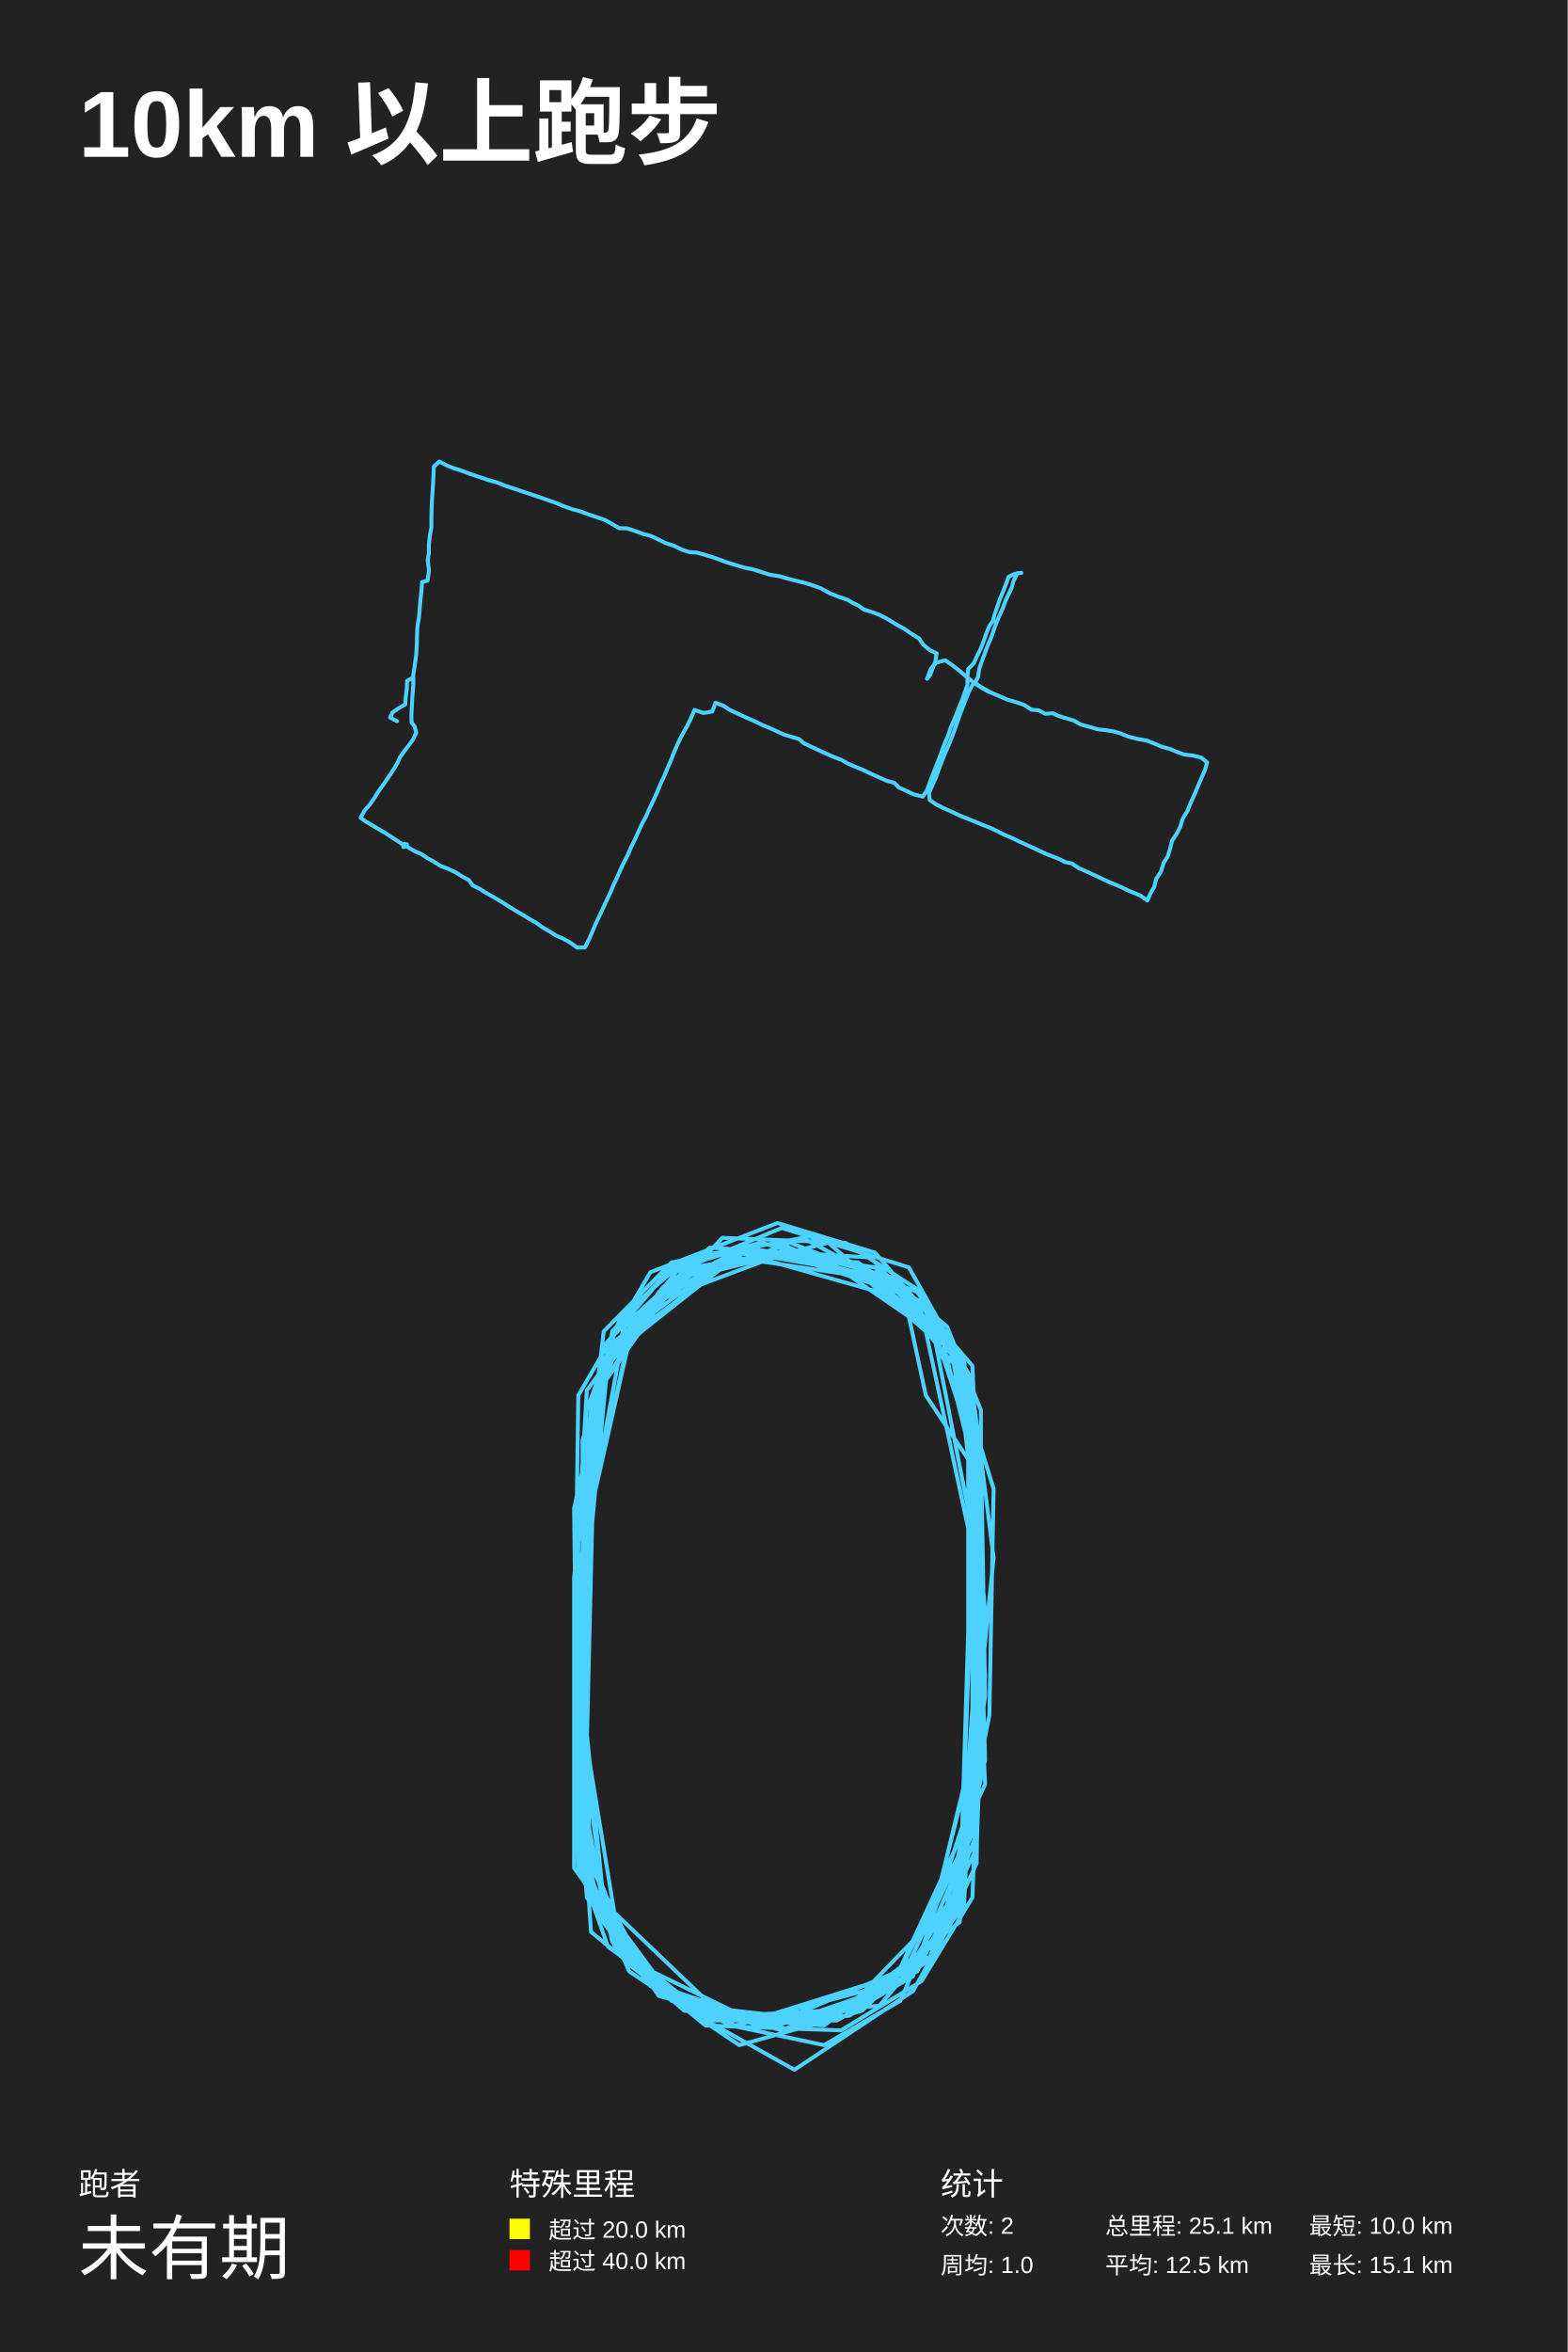
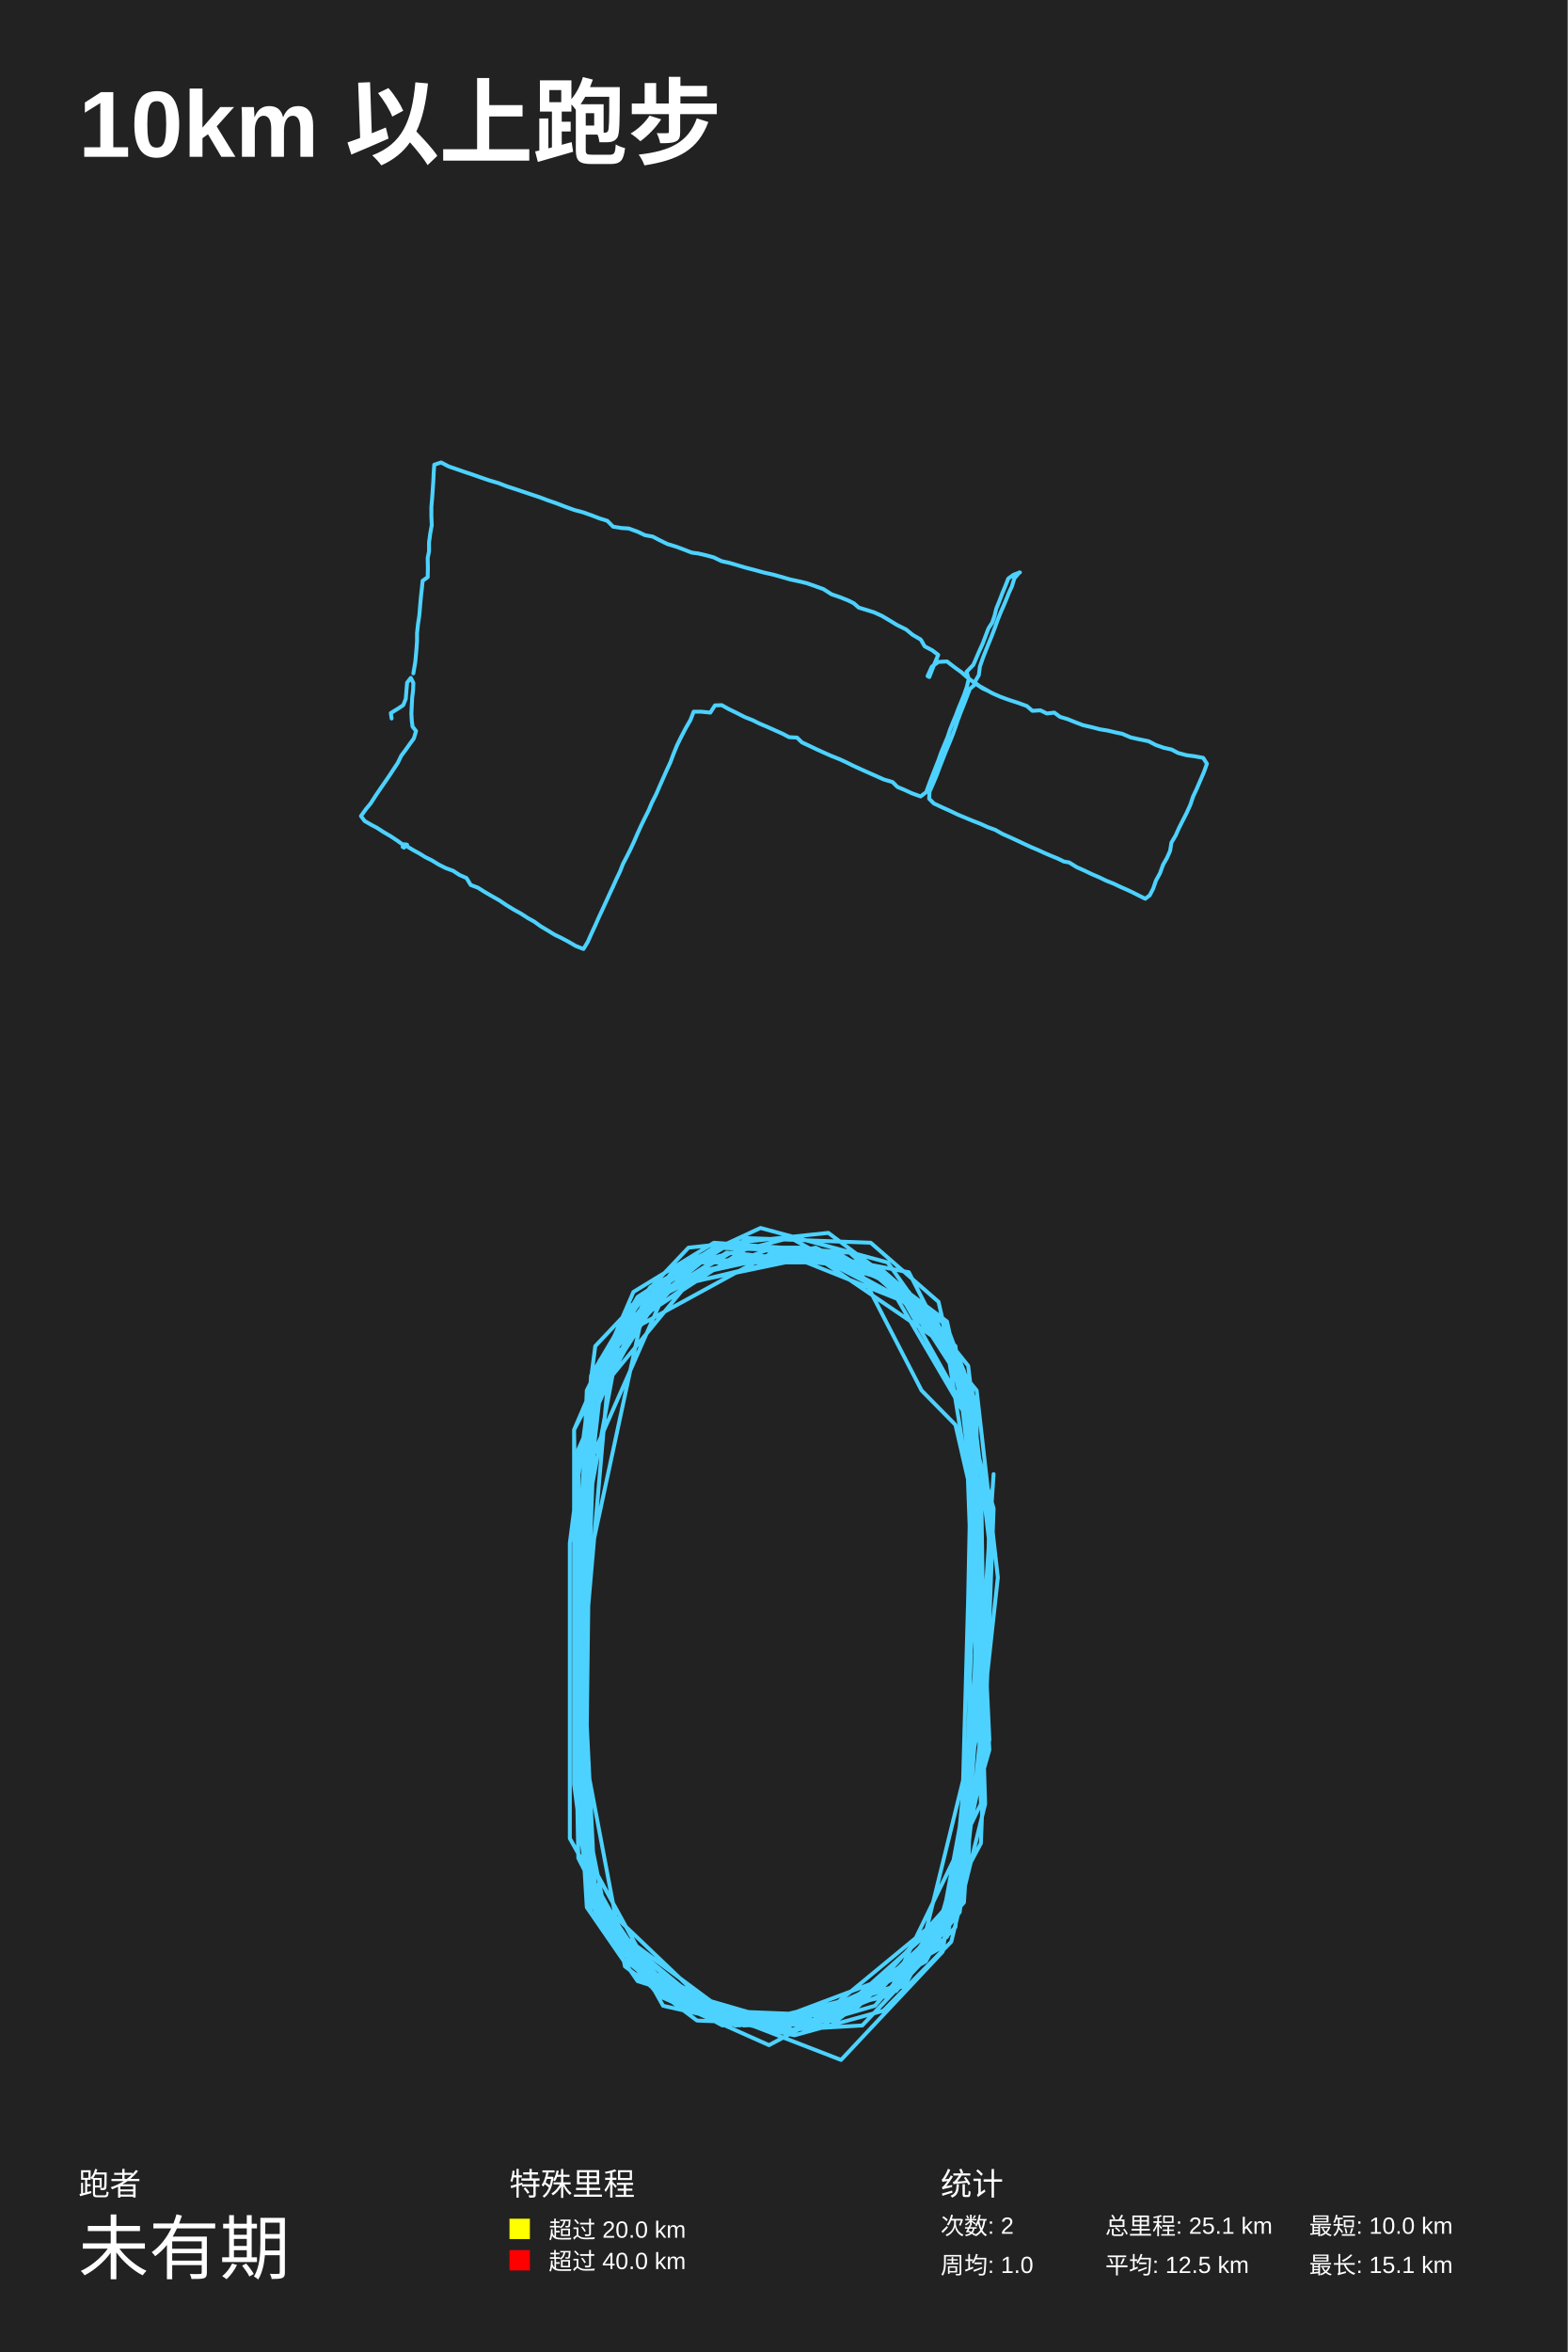
<svg xmlns="http://www.w3.org/2000/svg" baseProfile="full" height="300mm" version="1.1" viewBox="0,0,200,300" width="200mm">
  <defs />
  <rect fill="#222222" height="300" width="200" x="0" y="0" />
  <text fill="#FFFFFF" style="font-size:12px; font-family:Arial; font-weight:bold;" x="10" y="20">10km 以上跑步</text>
  <text fill="#FFFFFF" style="font-size:4px; font-family:Arial" x="10" y="280">跑者</text>
  <text fill="#FFFFFF" style="font-size:9px; font-family:Arial" x="10" y="290">未有期</text>
  <text fill="#FFFFFF" style="font-size:4px; font-family:Arial" x="65" y="280">特殊里程</text>
  <rect fill="yellow" height="2.6" width="2.6" x="65" y="283" />
  <text fill="#FFFFFF" style="font-size:3px; font-family:Arial" x="70" y="285.5">超过 20.0 km</text>
  <rect fill="red" height="2.6" width="2.6" x="65" y="287" />
  <text fill="#FFFFFF" style="font-size:3px; font-family:Arial" x="70" y="289.5">超过 40.0 km</text>
  <text fill="#FFFFFF" style="font-size:4px; font-family:Arial" x="120" y="280">统计</text>
  <text fill="#FFFFFF" style="font-size:3px; font-family:Arial" x="120" y="285">次数: 2</text>
  <text fill="#FFFFFF" style="font-size:3px; font-family:Arial" x="120" y="290">周均: 1.0</text>
  <text fill="#FFFFFF" style="font-size:3px; font-family:Arial" x="141" y="285">总里程: 25.1 km</text>
  <text fill="#FFFFFF" style="font-size:3px; font-family:Arial" x="141" y="290">平均: 12.5 km</text>
  <text fill="#FFFFFF" style="font-size:3px; font-family:Arial" x="167" y="285">最短: 10.0 km</text>
  <text fill="#FFFFFF" style="font-size:3px; font-family:Arial" x="167" y="290">最长: 15.1 km</text>
-   <polyline fill="none" opacity="1" points="52.707,86.236 52.905,84.914 53.103,83.477 53.177,82.126 53.202,81.034 53.251,79.913 53.449,78.763 53.548,77.584 53.647,76.406 53.771,75.313 53.845,74.25 54.538,74.049 54.736,72.784 54.563,71.461 54.711,70.599 54.711,69.478 54.835,68.357 55.033,67.265 55.033,66.115 55.058,64.965 55.107,63.815 55.181,62.723 55.256,61.602 55.305,60.509 55.355,59.503 56.048,58.871 57.038,59.388 58.027,59.762 59.017,60.078 60.057,60.48 61.195,60.854 62.185,61.199 63.373,61.515 64.412,61.947 65.477,62.292 66.417,62.608 67.531,62.981 68.57,63.326 69.634,63.7 70.797,64.103 71.837,64.534 73.025,64.965 74.039,65.224 75.178,65.655 76.168,65.971 77.232,66.345 78.073,66.833 79.014,67.38 79.954,67.38 81.018,67.725 82.033,68.098 83.023,68.357 83.939,68.788 84.929,69.277 85.993,69.622 87.057,70.139 87.997,70.427 88.888,70.484 89.73,70.714 90.794,71.03 91.784,71.375 92.774,71.749 93.838,72.065 95.001,72.41 96.016,72.611 97.129,72.956 98.193,73.301 99.456,73.502 100.544,73.819 101.559,74.077 102.648,74.336 103.737,74.681 104.752,75.055 105.841,75.658 106.905,76.089 108.142,76.521 108.736,76.866 109.503,77.239 110.221,77.757 111.26,78.073 112.3,78.475 113.29,78.993 114.205,79.568 115.344,80.2 116.235,80.804 117.249,81.436 117.794,82.241 118.635,82.931 119.501,83.333 119.328,84.368 118.982,85.259 118.66,86.121 118.264,86.581 118.759,85.288 119.452,84.512 120.59,84.224 121.506,84.857 122.397,85.546 123.189,86.236 124.228,87.07 125.342,87.731 126.406,88.335 127.421,88.766 128.485,89.226 129.574,89.542 130.663,89.916 131.578,90.519 132.519,90.605 133.311,91.037 134.325,90.979 135.043,91.324 135.909,91.583 136.973,91.899 137.889,92.416 138.953,92.704 140.042,93.02 141.082,93.135 142.121,93.307 142.938,93.537 143.903,93.94 145.016,94.227 146.279,94.457 147.318,94.859 148.234,95.262 149.248,95.52 150.115,95.894 151.08,96.239 152.243,96.383 153.258,96.641 154.0,97.245 153.753,98.136 153.208,99.401 152.787,100.378 152.342,101.441 151.921,102.361 151.476,103.482 150.907,104.373 150.585,105.437 150.115,106.356 149.521,107.247 149.273,108.282 148.976,109.231 148.456,110.064 148.11,111.185 147.516,112.076 147.244,113.139 146.749,114.002 146.378,114.864 145.487,114.232 144.67,113.887 143.903,113.57 143.136,113.197 142.269,112.823 141.354,112.45 140.463,112.018 139.547,111.587 138.607,111.156 137.617,110.725 136.775,110.15 135.86,109.949 135.266,109.633 134.35,109.259 133.509,108.943 132.667,108.541 131.776,108.138 130.91,107.736 130.019,107.334 129.079,106.874 128.114,106.471 127.173,105.983 126.307,105.58 125.268,105.178 124.327,104.776 123.362,104.402 122.397,104 121.357,103.511 120.392,103.08 119.452,102.62 118.61,102.045 118.511,101.183 118.907,100.263 119.427,99.085 119.798,98.05 120.219,96.958 120.615,95.98 121.036,95.003 121.432,94.055 121.803,93.02 122.125,92.129 122.496,91.065 122.842,90.174 123.263,89.053 123.659,88.105 124.228,87.099 125.193,87.702 126.134,88.248 125.218,87.673 124.377,87.099 124.773,86.38 124.921,85.345 125.292,84.253 125.664,83.276 126.01,82.327 126.456,81.292 126.802,80.286 127.173,79.28 127.619,78.303 127.99,77.441 128.287,76.607 128.658,75.831 129.054,74.997 129.302,74.106 129.797,73.1 130.316,73.071 129.425,73.215 128.683,73.56 128.361,74.451 127.99,75.4 127.569,76.406 127.223,77.412 126.901,78.332 126.678,79.194 126.183,79.913 125.812,80.861 125.466,81.838 125.094,82.787 124.624,83.736 124.253,84.569 123.511,85.345 123.412,86.409 123.436,87.3 123.09,88.306 122.768,89.226 122.397,90.117 122.05,91.008 121.679,91.899 121.283,92.819 120.962,93.796 120.566,94.716 120.194,95.693 119.848,96.641 119.452,97.647 119.056,98.682 118.66,99.688 118.264,100.809 117.72,101.614 116.507,101.298 115.616,100.867 114.7,100.464 114.106,99.861 113.067,99.573 112.052,99.113 111.087,98.682 110.072,98.194 109.082,97.791 108.167,97.389 107.35,96.929 106.236,96.498 105.395,96.124 104.405,95.664 103.539,95.262 102.5,94.773 101.93,94.256 100.916,93.968 100.049,93.71 98.985,93.221 98.094,92.819 97.129,92.416 96.263,91.985 95.248,91.554 94.333,91.123 93.145,90.577 92.303,90.03 91.289,89.628 90.868,90.749 89.754,90.95 88.591,90.548 88.195,91.525 87.626,92.675 87.007,93.767 86.512,94.773 86.017,95.894 85.597,96.986 85.151,97.992 84.755,98.97 84.236,100.062 83.84,101.039 83.345,102.131 82.85,103.137 82.379,104.229 81.909,105.063 81.464,106.04 81.018,107.046 80.499,108.081 80.103,109.029 79.608,109.978 79.162,110.926 78.717,111.932 78.296,112.823 77.875,113.829 77.455,114.72 76.984,115.726 76.514,116.732 75.995,117.824 75.574,118.83 75.104,119.893 74.633,120.842 73.643,120.871 72.753,120.238 71.837,119.721 70.946,119.347 70.154,118.83 69.164,118.255 68.372,117.68 67.555,117.221 66.615,116.646 65.774,116.157 64.808,115.554 63.893,114.979 62.878,114.375 62.037,113.915 61.245,113.398 60.304,112.938 59.809,112.248 58.844,111.731 58.077,111.242 57.087,110.783 56.221,110.466 55.28,109.863 54.489,109.432 53.672,108.886 52.954,108.598 52.063,108.081 51.618,107.621 51.445,107.966 51.469,108.052 51.791,107.937 51.915,107.707 51.618,107.88 50.851,107.362 50.009,106.816 49.143,106.241 48.252,105.724 47.485,105.264 46.693,104.804 46.0,104.316 46.52,103.367 47.138,102.677 47.782,101.758 48.277,100.953 48.92,100.062 49.489,99.228 50.108,98.309 50.628,97.446 51.049,96.555 51.544,95.865 52.137,95.089 52.682,94.342 53.103,93.48 52.905,92.675 52.509,92.157 52.484,91.238 52.533,90.318 52.583,89.226 52.657,88.248 52.731,87.3 52.731,86.409 51.94,86.84 51.89,87.903 51.766,88.909 51.692,89.858 50.875,90.318 50.083,90.864 49.762,91.525 50.653,91.985" stroke="#4DD2FF" stroke-dasharray="none" stroke-linecap="round" stroke-linejoin="round" stroke-width="0.5" />
-   <polyline fill="none" opacity="1" points="108.38,257.093 119.192,249.558 124.599,237.628 125.139,199.326 124.058,174.209 111.624,159.767 99.189,156.0 82.97,162.279 73.779,177.977 73.239,215.651 75.401,246.419 89.998,258.349 107.298,258.977 117.57,252.698 124.058,242.023 125.139,213.14 123.517,177.349 118.652,166.675 102.433,157.884 85.673,161.023 77.023,169.814 73.239,201.21 73.239,238.256 84.051,253.326 100.811,258.977 117.03,251.442 124.599,235.744 125.68,205.605 122.977,174.837 115.949,165.419 99.189,158.512 87.836,160.395 79.186,167.93 74.861,179.861 73.779,215.651 74.32,239.512 79.726,250.186 89.458,257.721 106.758,257.721 116.489,252.07 125.139,225.698 124.599,189.907 121.355,172.326 113.786,162.907 97.027,158.512 85.673,161.651 78.105,169.814 74.32,193.047 74.32,228.837 77.564,245.791 85.673,255.209 97.027,258.349 108.38,257.093 117.57,249.558 124.599,221.93 124.599,186.14 117.57,164.791 107.839,158.512 92.161,157.884 80.267,170.442 75.401,192.419 73.779,227.582 74.861,242.023 84.592,253.954 99.189,258.349 113.786,253.326 125.68,227.582 124.599,204.977 124.058,176.093 115.949,161.651 99.73,156.628 84.592,162.907 77.023,171.698 73.779,194.303 73.779,237.628 77.564,248.302 90.539,257.721 112.164,255.837 122.977,243.279 125.139,199.326 121.895,172.326 111.083,160.395 90.539,159.14 78.105,170.442 73.239,192.419 73.779,236.372 80.808,250.814 89.458,257.093 105.136,258.349 122.436,245.163 125.68,213.768 123.517,176.093 114.327,165.419 94.323,159.767 84.592,164.163 74.861,177.349 73.239,204.977 73.779,238.884 82.43,252.698 98.108,258.349 117.57,250.186 125.139,218.791 125.139,179.861 120.814,169.186 111.624,161.651 94.864,159.14 84.051,164.791 75.401,179.233 74.32,215.023 74.861,237.628 78.645,248.93 87.295,256.465 103.514,258.349 113.786,253.326 124.058,233.233 124.599,198.07 119.192,170.442 110.542,162.907 93.783,160.395 80.267,171.07 74.861,194.93 74.32,230.721 78.105,247.675 91.08,257.721 108.38,256.465 120.814,246.419 125.68,224.442 124.599,188.651 120.274,171.07 111.624,162.907 99.73,159.767 88.376,161.651 79.726,169.186 74.32,198.07 74.32,232.605 76.483,244.535 82.97,253.326 93.242,258.349 105.136,260.86 114.867,255.209 124.058,233.861 124.058,210 123.517,179.861 116.489,165.419 99.189,159.767 87.295,162.279 78.645,171.07 74.861,183 74.32,222.558 77.564,245.791 85.673,253.954 95.945,257.721 106.758,256.465 116.489,250.186 122.436,240.768 125.139,202.465 118.111,169.814 109.461,162.279 98.648,160.395 83.511,166.047 76.483,175.465 74.32,210 74.32,238.884 83.511,253.326 93.783,258.349 114.867,252.698 121.895,243.907 125.68,216.279 125.139,184.256 122.977,174.209 117.03,164.791 100.811,158.512 85.673,164.163 75.942,177.977 74.861,222.558 79.186,248.93 86.755,255.837 101.352,264.0 116.489,253.954 122.436,243.279 123.517,208.117 123.517,186.14 118.111,177.977 115.949,167.93 104.055,159.767 87.836,161.651 77.023,174.837 73.779,202.465 74.861,241.396 84.051,254.581 99.73,258.977 114.867,252.698 124.058,233.233 125.139,189.279 122.977,173.582 105.677,158.512 90.539,162.279 77.564,173.582 74.861,201.21 74.32,233.861 80.267,249.558 88.376,255.837 104.595,257.721 118.652,249.558 124.599,233.861 124.058,189.279 122.436,173.582 111.624,161.651 94.864,159.767 77.564,172.326 74.32,198.698 73.779,236.372 80.267,251.442 94.323,260.86 110.002,256.465 120.814,245.791 126.221,218.791 126.761,189.907 121.355,172.326 108.38,161.023 97.027,158.512 86.755,161.651 76.483,174.209 74.32,207.489 75.401,240.768 85.133,253.954 94.864,257.721 106.217,257.093 119.733,247.675 124.599,226.326 124.599,182.372 121.355,172.326 109.461,161.023 93.783,159.767 77.564,171.698 74.32,198.698 74.861,237 81.889,250.814 95.945,257.721 115.949,251.442 122.436,242.651 124.058,199.326 124.058,177.349 118.111,167.302 109.461,161.023 93.242,159.767 79.726,169.186 74.32,183.628 74.32,215.651 77.023,242.651 92.161,257.093 107.839,256.465 122.436,241.396 126.761,198.698 124.058,177.349" stroke="#4DD2FF" stroke-dasharray="none" stroke-linecap="round" stroke-linejoin="round" stroke-width="0.5" />
+   <polyline fill="none" opacity="1" points="52.731,85.891 52.979,84.454 53.103,83.132 53.202,81.81 53.202,80.775 53.325,79.625 53.499,78.475 53.598,77.268 53.697,76.147 53.82,75.055 53.919,74.077 54.563,73.617 54.588,72.496 54.563,71.174 54.736,70.312 54.736,69.191 54.885,68.07 55.082,66.977 55.033,65.827 55.033,64.677 55.132,63.528 55.206,62.464 55.28,61.372 55.33,60.279 55.404,59.273 56.27,58.986 57.26,59.503 58.275,59.848 59.265,60.193 60.304,60.538 61.443,60.94 62.457,61.285 63.621,61.63 64.66,62.033 65.724,62.378 66.665,62.694 67.778,63.068 68.818,63.413 69.882,63.815 71.045,64.218 72.159,64.649 73.272,65.051 74.361,65.339 75.425,65.712 76.465,66.115 77.479,66.431 78.222,67.178 79.286,67.351 80.202,67.408 81.39,67.84 82.305,68.271 83.27,68.443 84.211,68.932 85.151,69.392 86.29,69.737 87.28,70.11 88.245,70.484 89.086,70.599 90.076,70.829 91.041,71.088 92.056,71.576 93.095,71.806 94.258,72.151 95.248,72.439 96.362,72.726 97.401,73.014 98.664,73.301 99.703,73.589 100.792,73.905 101.856,74.135 102.945,74.394 104.009,74.767 105.049,75.141 106.088,75.802 107.177,76.176 108.315,76.636 108.934,76.952 109.553,77.498 110.493,77.785 111.508,78.102 112.522,78.562 113.488,79.136 114.428,79.711 115.591,80.286 116.433,80.976 117.472,81.58 117.967,82.442 118.907,82.931 119.699,83.534 119.229,84.627 118.907,85.46 118.561,86.351 118.338,86.236 118.883,85.029 119.724,84.425 120.813,84.368 121.704,85.058 122.62,85.719 123.412,86.409 124.5,87.242 125.639,87.903 126.654,88.45 127.643,88.881 128.831,89.312 129.821,89.628 131.009,90.059 131.702,90.663 132.742,90.605 133.558,91.008 134.499,90.893 135.241,91.439 136.206,91.726 137.122,92.1 138.186,92.502 139.201,92.732 140.314,93.02 141.354,93.192 142.319,93.422 143.16,93.595 144.249,94.055 145.264,94.285 146.526,94.543 147.467,95.032 148.456,95.377 149.471,95.607 150.288,96.038 151.352,96.325 152.441,96.469 153.505,96.67 153.975,97.417 153.604,98.452 153.084,99.659 152.664,100.637 152.193,101.643 151.872,102.62 151.377,103.712 150.907,104.632 150.412,105.609 149.991,106.558 149.446,107.477 149.273,108.541 148.877,109.432 148.382,110.294 147.986,111.386 147.467,112.335 147.12,113.341 146.675,114.203 146.105,114.634 145.239,114.203 144.447,113.8 143.705,113.456 142.913,113.111 142.071,112.708 141.131,112.335 140.24,111.904 139.3,111.501 138.335,111.041 137.369,110.61 136.404,110.007 135.736,109.892 134.969,109.518 134.127,109.173 133.311,108.828 132.445,108.426 131.554,108.052 130.687,107.65 129.772,107.219 128.831,106.787 127.866,106.356 126.951,105.839 126.06,105.523 125.045,105.063 124.08,104.689 123.115,104.287 122.149,103.885 121.135,103.396 120.17,102.965 119.13,102.476 118.536,101.873 118.586,100.982 119.056,99.918 119.526,98.797 119.897,97.791 120.318,96.728 120.714,95.722 121.11,94.773 121.531,93.738 121.877,92.79 122.174,91.899 122.57,90.835 122.941,89.916 123.362,88.823 123.733,87.875 124.476,87.214 125.367,87.817 126.084,88.133 124.995,87.53 124.327,87.041 124.872,86.121 125.02,85 125.367,83.994 125.738,83.046 126.134,82.068 126.555,81.034 126.926,80.056 127.297,79.021 127.693,78.044 128.064,77.211 128.386,76.434 128.732,75.572 129.104,74.767 129.401,73.79 130.044,73.014 130.118,73.014 129.326,73.301 128.633,73.79 128.287,74.681 127.891,75.63 127.495,76.664 127.099,77.642 126.876,78.562 126.579,79.424 126.109,80.143 125.738,81.12 125.367,82.097 124.946,83.017 124.55,83.937 124.179,84.799 123.313,85.69 123.585,86.61 123.362,87.559 123.016,88.565 122.669,89.427 122.298,90.318 121.951,91.238 121.58,92.129 121.209,93.049 120.887,94.026 120.491,94.974 120.095,95.923 119.749,96.9 119.353,97.906 118.957,98.912 118.561,99.947 118.165,101.039 117.447,101.585 116.334,101.183 115.393,100.752 114.502,100.378 113.859,99.746 112.77,99.429 111.805,98.998 110.765,98.538 109.8,98.107 108.86,97.676 107.994,97.245 107.127,96.843 106.038,96.411 105.197,96.038 104.182,95.578 103.341,95.176 102.302,94.687 101.683,94.083 100.668,94.026 99.852,93.595 98.763,93.106 97.797,92.675 96.907,92.301 96.04,91.87 95.026,91.468 94.011,90.95 92.947,90.433 92.081,89.944 91.214,89.973 90.621,90.893 89.482,90.778 88.492,90.778 88.096,91.813 87.453,92.934 86.884,94.026 86.389,95.032 85.918,96.182 85.522,97.245 85.052,98.251 84.632,99.2 84.137,100.321 83.716,101.298 83.147,102.419 82.751,103.367 82.231,104.402 81.786,105.322 81.315,106.356 80.919,107.276 80.424,108.34 79.979,109.231 79.484,110.179 79.088,111.185 78.618,112.162 78.222,113.053 77.752,114.059 77.331,114.979 76.885,115.956 76.415,116.962 75.92,118.083 75.45,119.089 74.98,120.152 74.435,121.043 73.47,120.669 72.53,120.123 71.614,119.635 70.723,119.204 69.882,118.686 68.966,118.14 68.174,117.565 67.357,117.106 66.417,116.502 65.576,116.042 64.586,115.439 63.695,114.835 62.68,114.26 61.839,113.772 60.973,113.226 60.057,112.881 59.512,111.99 58.646,111.616 57.805,111.07 56.864,110.725 55.949,110.265 55.107,109.748 54.241,109.317 53.499,108.857 52.707,108.426 51.89,107.937 51.544,107.678 51.37,108.023 51.544,108.11 51.816,107.707 51.94,107.765 51.395,107.736 50.677,107.219 49.811,106.644 48.92,106.126 48.079,105.58 47.312,105.178 46.52,104.718 46.049,104.086 46.693,103.195 47.287,102.476 47.881,101.556 48.401,100.78 49.019,99.889 49.613,99.027 50.257,98.05 50.752,97.303 51.197,96.383 51.692,95.722 52.286,94.888 52.806,94.17 53.078,93.25 52.632,92.675 52.533,91.928 52.484,91.008 52.533,89.944 52.583,88.996 52.707,87.961 52.731,87.099 52.41,86.466 51.94,87.07 51.841,88.22 51.766,89.139 51.445,89.944 50.752,90.404 49.861,90.95 49.96,91.64" stroke="#4DD2FF" stroke-dasharray="none" stroke-linecap="round" stroke-linejoin="round" stroke-width="0.5" />
+   <polyline fill="none" opacity="1" points="114.327,253.954 122.436,243.907 125.68,218.163 126.221,193.047 120.814,168.558 105.677,157.256 87.836,159.14 75.942,171.698 72.698,196.814 72.698,234.489 84.592,255.837 101.352,259.605 112.705,256.465 121.355,247.675 125.68,230.093 124.599,195.558 121.895,171.698 108.38,159.767 91.08,158.512 80.808,164.791 73.239,182.372 73.779,220.047 75.401,243.907 94.864,258.349 106.758,257.721 120.814,247.047 125.68,223.814 125.139,187.396 120.274,169.814 110.542,161.651 93.242,158.512 82.97,164.163 76.483,173.582 73.779,198.07 73.779,233.233 76.483,245.163 84.051,254.581 100.811,258.977 111.624,255.837 122.977,242.651 125.139,208.117 123.517,177.977 118.111,167.302 108.38,159.767 91.08,159.14 81.348,165.419 75.401,175.465 73.779,211.256 75.401,240.14 81.348,250.814 91.08,257.721 102.973,258.349 113.786,253.954 122.977,239.512 124.058,204.349 122.977,174.837 113.245,161.023 97.027,156.628 86.214,161.651 74.861,187.396 73.239,207.489 73.779,237 80.808,250.814 93.783,258.349 104.055,257.721 120.814,243.907 126.221,221.93 124.599,187.396 119.733,166.047 111.083,158.512 94.323,157.884 80.267,166.675 74.861,177.349 73.239,216.279 74.861,243.279 81.348,252.698 101.352,258.977 120.274,248.302 125.68,221.303 124.058,177.977 119.192,167.93 100.811,157.884 86.214,161.651 75.401,175.465 73.239,214.396 74.861,241.396 84.592,254.581 94.323,258.349 115.408,253.326 125.139,235.116 126.761,192.419 120.814,171.698 105.136,161.023 89.458,161.023 80.808,167.93 73.239,182.372 73.239,227.582 75.401,243.907 92.161,257.721 108.92,256.465 122.977,240.768 126.221,196.814 123.517,174.209 116.489,165.419 106.758,159.767 88.917,161.023 77.023,173.582 74.32,197.442 74.32,231.977 75.942,243.907 82.97,253.326 92.161,258.349 108.92,256.465 121.355,244.535 124.599,215.651 123.517,180.489 115.408,166.047 99.73,159.767 88.917,162.279 77.564,176.093 74.32,213.14 75.401,242.651 81.889,252.07 97.027,258.349 113.245,254.581 125.139,230.093 124.599,206.861 122.977,176.721 116.489,166.675 105.677,161.023 94.323,160.395 84.051,165.419 74.861,179.861 74.32,215.023 74.861,238.884 79.186,249.558 87.836,256.465 99.189,258.977 110.002,258.349 121.895,245.791 124.599,216.279 124.058,191.791 120.274,168.558 105.677,161.023 92.702,159.767 82.97,166.047 76.483,176.721 74.32,200.582 75.401,240.14 81.348,250.186 89.998,256.465 101.352,257.721 112.164,253.954 119.733,245.791 126.221,223.186 123.517,181.116 114.327,165.419 104.055,159.767 88.376,163.535 79.186,169.814 74.861,193.047 73.779,227.582 76.483,244.535 88.376,256.465 104.595,257.721 118.652,248.302 123.517,238.256 124.599,205.605 124.599,179.233 120.814,169.186 112.164,161.651 95.405,159.14 81.889,167.93 74.861,200.582 74.861,238.884 82.97,253.326 97.567,258.977 107.298,262.744 120.274,248.93 123.517,225.698 124.058,191.163 121.895,181.744 117.57,177.349 109.461,161.651 93.242,159.767 83.511,165.419 74.861,179.861 73.779,219.419 79.726,250.814 88.917,257.721 105.136,258.349 121.355,243.907 124.599,211.256 124.599,179.233 115.949,162.279 99.73,159.14 81.348,169.186 75.942,179.233 74.32,223.186 74.861,239.512 84.051,253.326 99.189,257.721 114.327,253.326 121.895,244.535 125.139,211.884 124.058,178.605 115.949,164.791 106.217,159.767 85.133,164.163 75.401,177.349 73.779,220.047 74.861,241.396 84.051,254.581 98.108,260.86 118.111,250.186 122.977,240.768 127.302,201.21 124.599,177.349 113.245,163.535 102.973,159.14 92.161,159.14 82.43,165.419 73.779,184.884 74.32,229.465 77.564,245.791 89.998,256.465 100.811,258.349 115.949,251.442 122.436,242.651 123.517,203.721 124.058,177.349 114.327,164.163 104.055,159.14 84.051,163.535 75.401,176.721 74.861,220.047 75.942,242.023 91.08,256.465 106.758,257.093 119.733,247.675 124.599,221.303 124.599,182.372 121.895,172.326 114.327,163.535 98.648,159.14 83.511,164.791 76.483,173.582 74.32,204.977 75.401,237.628 82.97,251.442 97.027,258.349 117.03,250.814 124.599,220.047 126.761,188.023" stroke="#4DD2FF" stroke-dasharray="none" stroke-linecap="round" stroke-linejoin="round" stroke-width="0.5" />
</svg>
